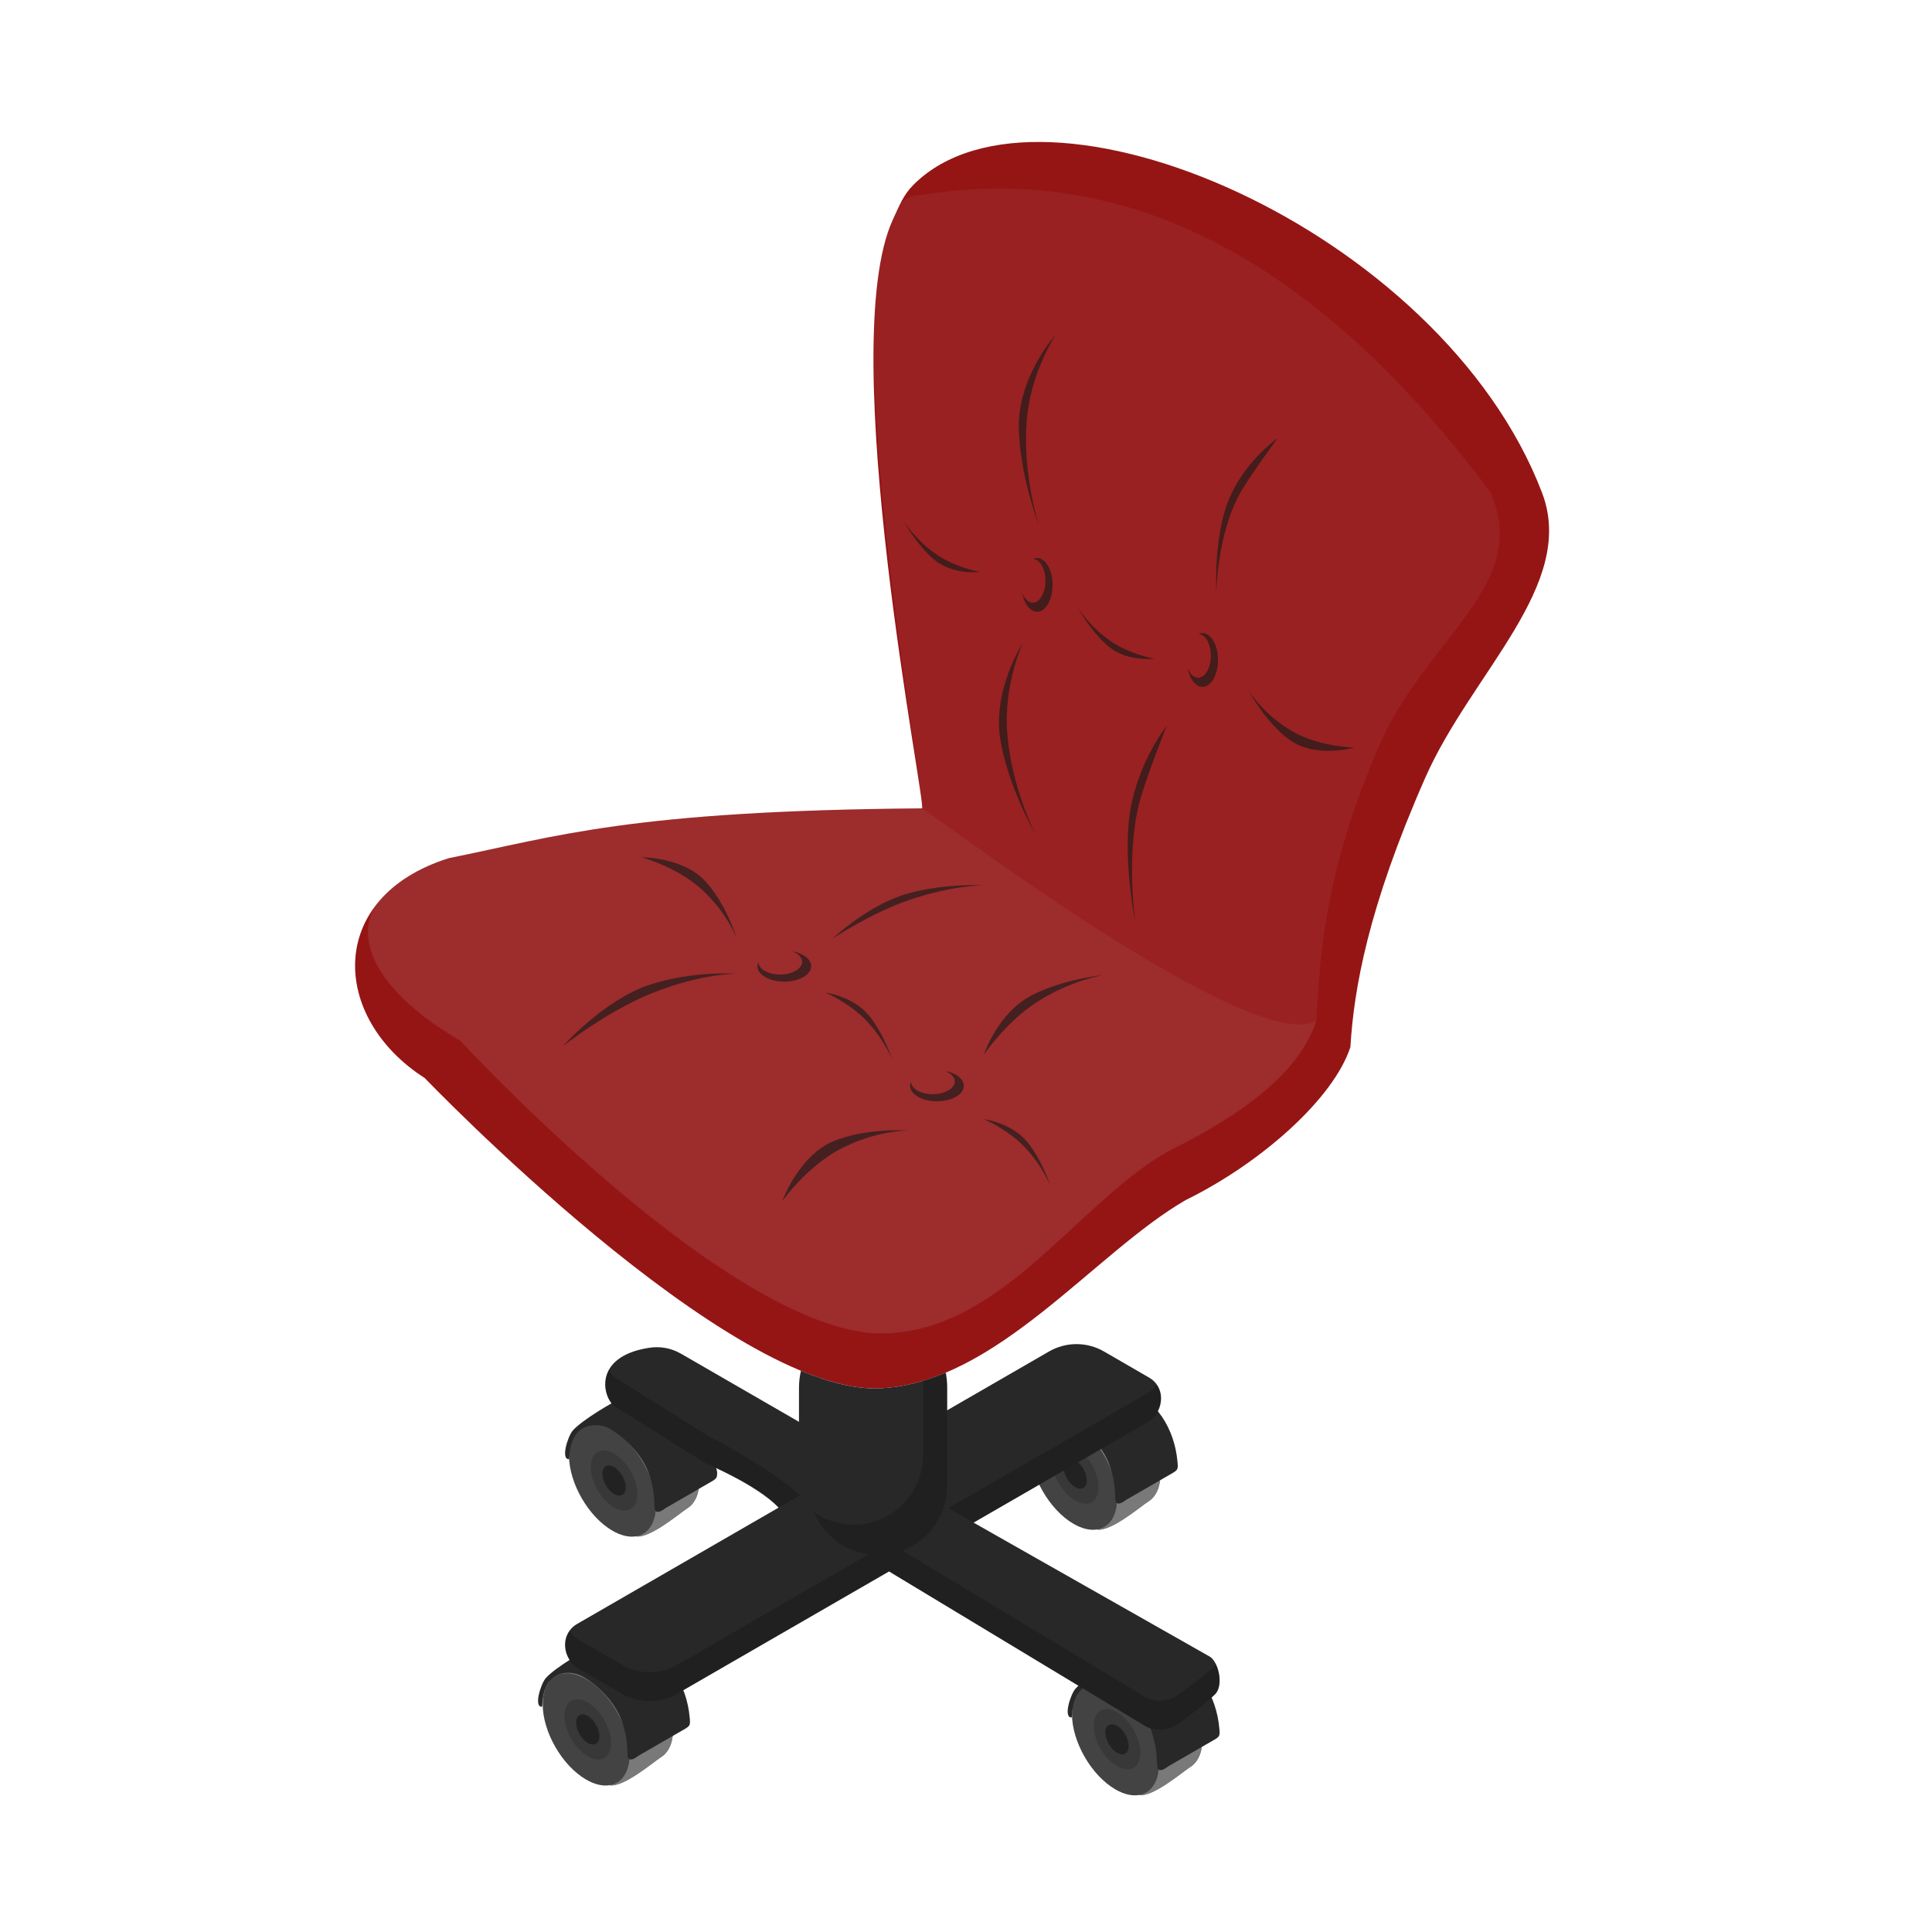
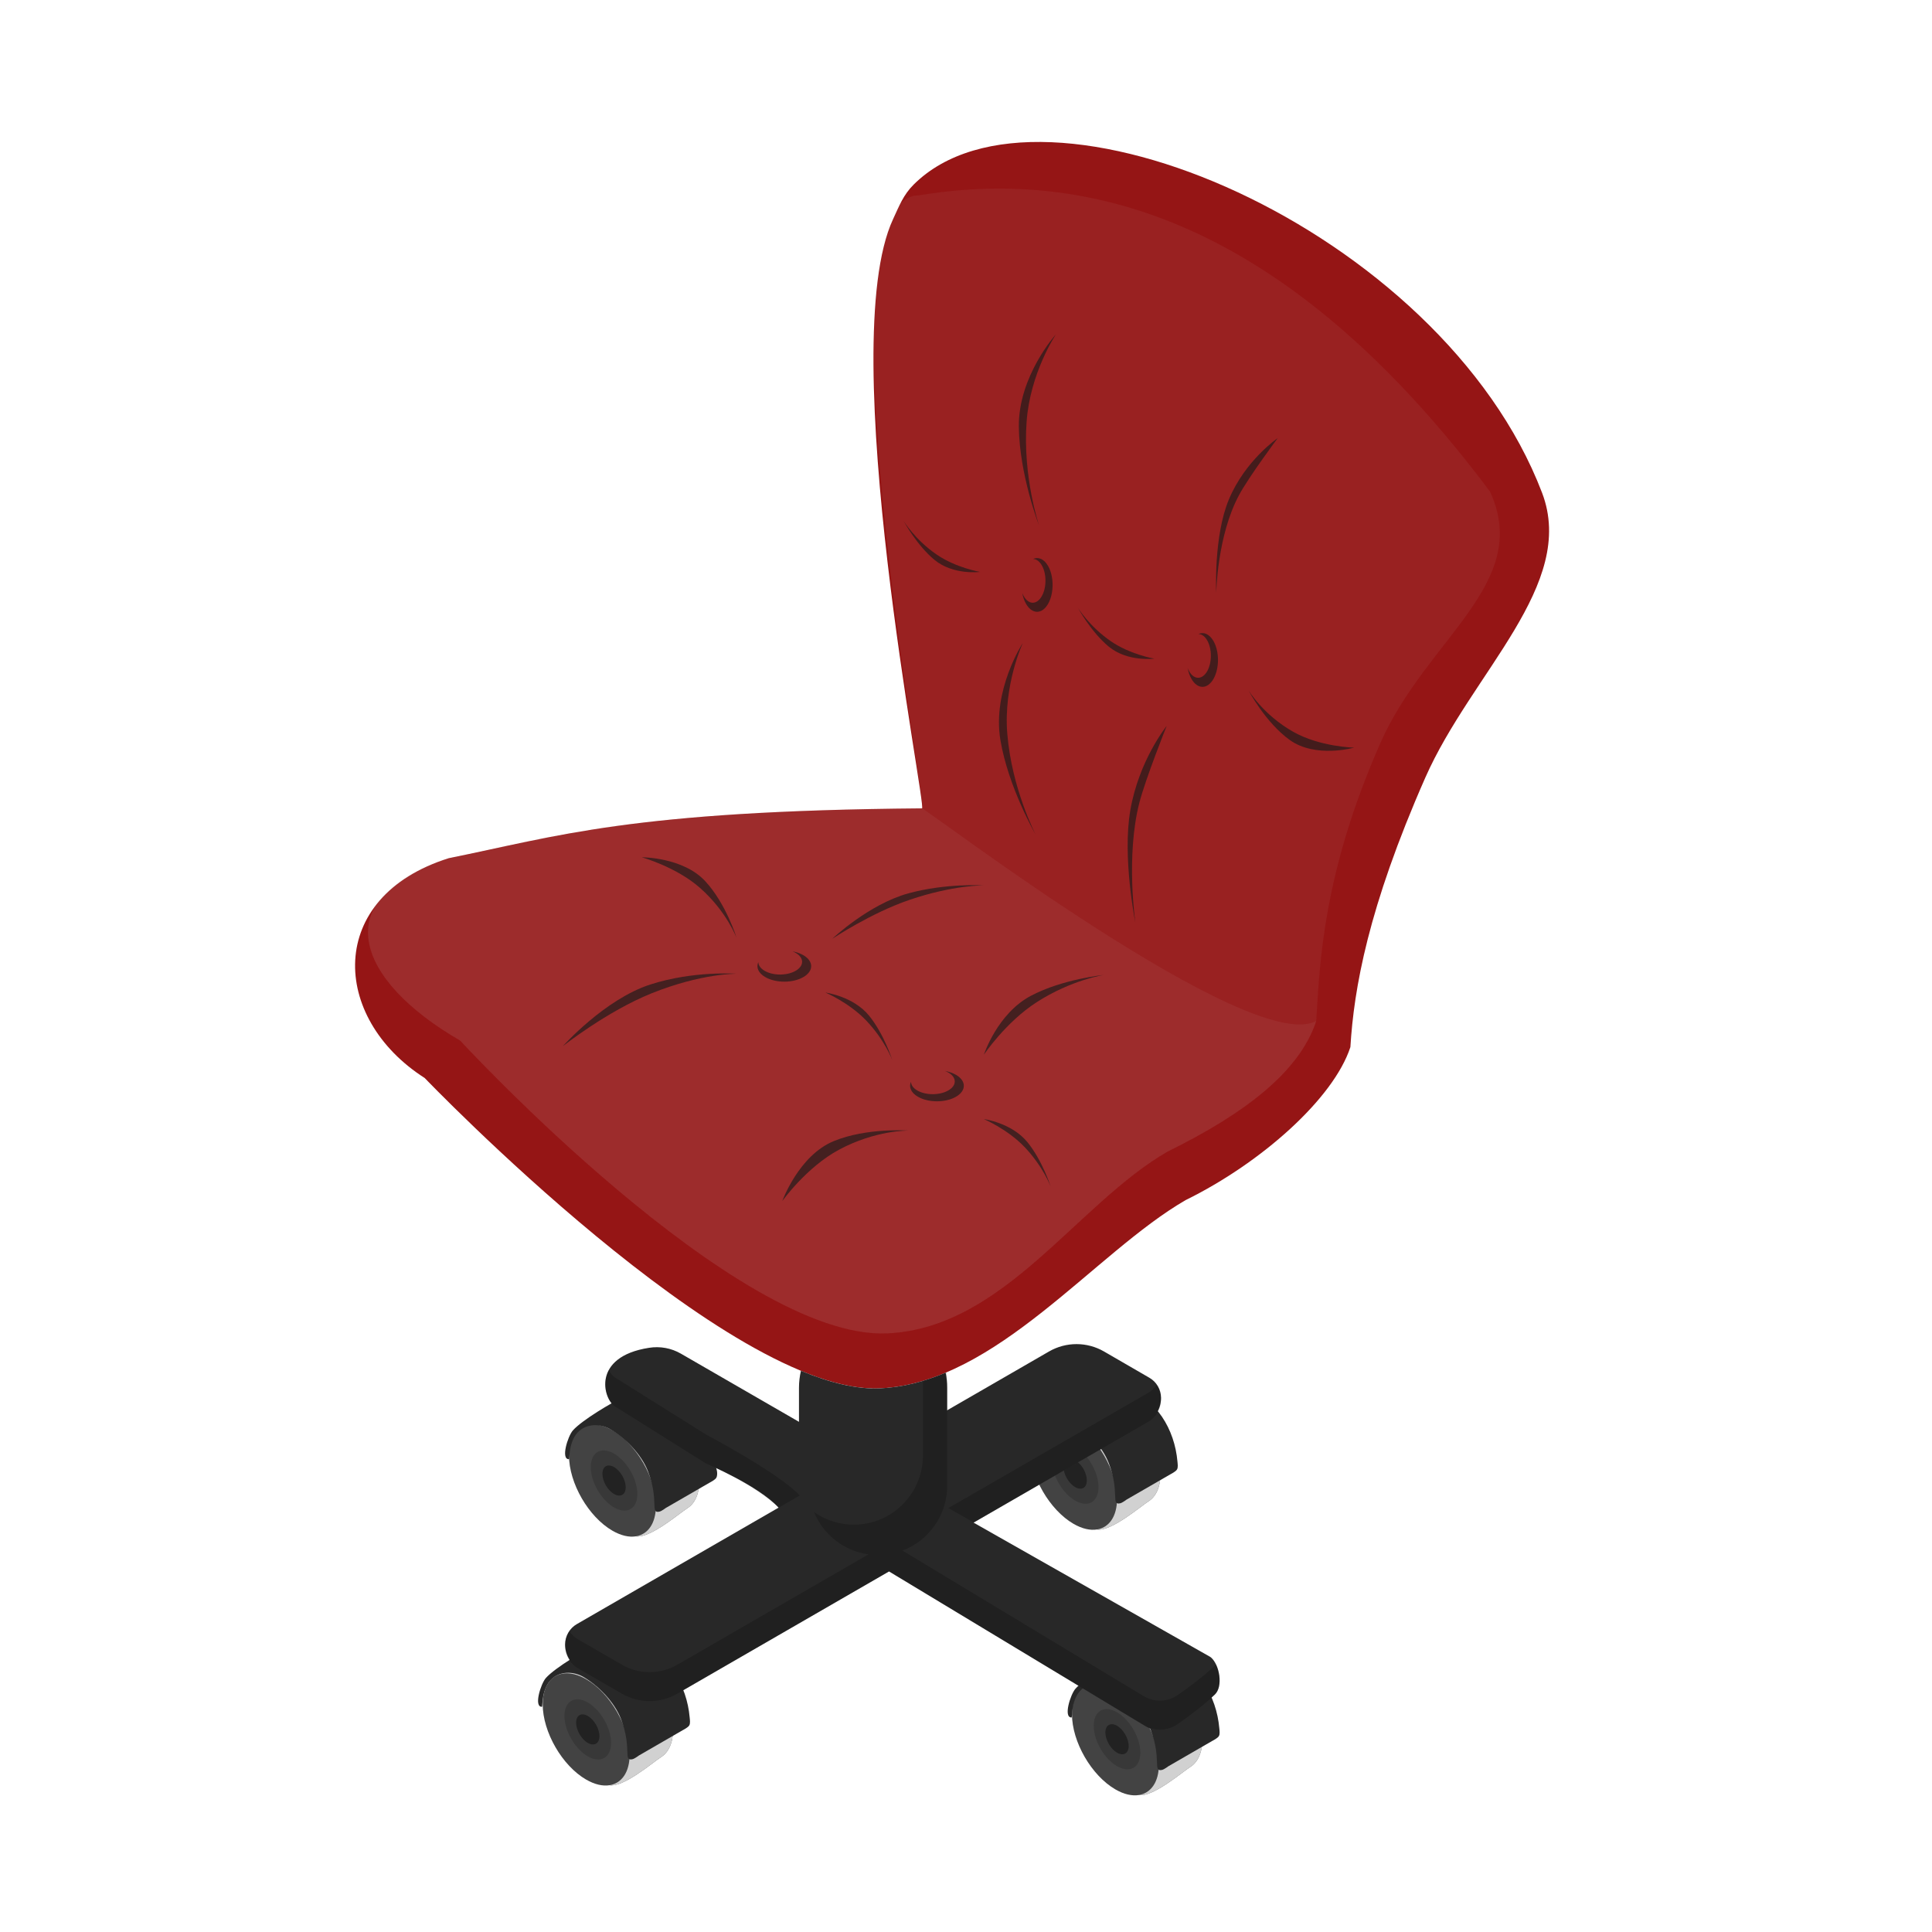
<svg xmlns="http://www.w3.org/2000/svg" width="100%" height="100%" viewBox="0 0 200 200" version="1.1" xml:space="preserve" style="fill-rule:evenodd;clip-rule:evenodd;stroke-linejoin:round;stroke-miterlimit:2;">
  <path d="M111.63,175.122c0.436,-1.059 4.045,-2.528 4.664,-2.792c1.191,-0.508 2.158,-0.953 3.675,-0.077c2.483,1.434 4.499,4.925 4.499,7.792c-0,1.395 -0.477,2.386 -1.252,2.872c-0.766,0.48 -3.876,3.159 -5.319,2.904c-0.701,0.115 -1.534,-0.065 -2.427,-0.58c-2.483,-1.434 -4.499,-4.926 -4.499,-7.793c-0,-0.992 0.241,-1.779 0.659,-2.326Z" style="fill:#282828;fill-opacity:0.87;" />
-   <path d="M111.63,175.122c0.436,-1.059 4.045,-2.528 4.664,-2.792c1.191,-0.508 2.158,-0.953 3.675,-0.077c2.483,1.434 4.499,4.925 4.499,7.792c-0,1.395 -0.477,2.386 -1.252,2.872c-0.766,0.48 -3.876,3.159 -5.319,2.904c1.246,-0.205 2.072,-1.342 2.072,-3.178c-0,-2.867 -2.016,-6.359 -4.499,-7.793c-1.625,-0.937 -3.049,-0.764 -3.84,0.272Z" style="fill:#818181;fill-opacity:0.87;" />
+   <path d="M111.63,175.122c0.436,-1.059 4.045,-2.528 4.664,-2.792c1.191,-0.508 2.158,-0.953 3.675,-0.077c2.483,1.434 4.499,4.925 4.499,7.792c-0,1.395 -0.477,2.386 -1.252,2.872c-0.766,0.48 -3.876,3.159 -5.319,2.904c1.246,-0.205 2.072,-1.342 2.072,-3.178c-0,-2.867 -2.016,-6.359 -4.499,-7.793c-1.625,-0.937 -3.049,-0.764 -3.84,0.272Z" style="fill:#e5e5e5;fill-opacity:0.87;" />
  <path d="M115.635,177.257c1.332,0.77 2.414,2.643 2.414,4.182c-0,1.538 -1.082,2.163 -2.414,1.394c-1.333,-0.77 -2.414,-2.643 -2.414,-4.182c-0,-1.538 1.081,-2.163 2.414,-1.394Z" style="fill:#282828;fill-opacity:0.4;" />
  <path d="M115.635,178.653c0.665,0.384 1.205,1.32 1.205,2.088c-0,0.768 -0.54,1.08 -1.205,0.696c-0.665,-0.384 -1.205,-1.32 -1.205,-2.088c-0,-0.768 0.54,-1.08 1.205,-0.696Z" style="fill-opacity:0.4;" />
  <path d="M56.841,174.105c0.436,-1.059 4.045,-2.528 4.664,-2.792c1.191,-0.508 2.158,-0.953 3.675,-0.077c2.483,1.434 4.499,4.926 4.499,7.793c-0,1.394 -0.477,2.386 -1.253,2.872c-0.765,0.479 -3.875,3.159 -5.319,2.903c-0.7,0.115 -1.533,-0.064 -2.426,-0.58c-2.484,-1.434 -4.499,-4.926 -4.499,-7.793c-0,-0.991 0.241,-1.779 0.659,-2.326Z" style="fill:#282828;fill-opacity:0.87;" />
-   <path d="M56.841,174.105c0.436,-1.059 4.045,-2.528 4.664,-2.792c1.191,-0.508 2.158,-0.953 3.675,-0.077c2.483,1.434 4.499,4.926 4.499,7.793c-0,1.394 -0.477,2.386 -1.253,2.872c-0.765,0.479 -3.875,3.159 -5.319,2.903c1.246,-0.205 2.073,-1.342 2.073,-3.178c-0,-2.867 -2.016,-6.359 -4.499,-7.792c-1.625,-0.938 -3.049,-0.764 -3.84,0.271Z" style="fill:#818181;fill-opacity:0.87;" />
+   <path d="M56.841,174.105c0.436,-1.059 4.045,-2.528 4.664,-2.792c1.191,-0.508 2.158,-0.953 3.675,-0.077c2.483,1.434 4.499,4.926 4.499,7.793c-0,1.394 -0.477,2.386 -1.253,2.872c-0.765,0.479 -3.875,3.159 -5.319,2.903c1.246,-0.205 2.073,-1.342 2.073,-3.178c-0,-2.867 -2.016,-6.359 -4.499,-7.792c-1.625,-0.938 -3.049,-0.764 -3.84,0.271Z" style="fill:#e5e5e5;fill-opacity:0.87;" />
  <path d="M60.845,176.241c1.333,0.769 2.415,2.643 2.415,4.181c-0,1.539 -1.082,2.163 -2.415,1.394c-1.332,-0.769 -2.414,-2.643 -2.414,-4.182c0,-1.538 1.082,-2.163 2.414,-1.393Z" style="fill:#282828;fill-opacity:0.4;" />
  <path d="M60.845,177.637c0.666,0.384 1.206,1.319 1.206,2.087c-0,0.768 -0.54,1.08 -1.206,0.696c-0.665,-0.384 -1.205,-1.319 -1.205,-2.088c0,-0.768 0.54,-1.079 1.205,-0.695Z" style="fill-opacity:0.4;" />
  <path d="M107.297,147.631c0.436,-1.059 4.046,-2.528 4.665,-2.792c1.19,-0.508 2.157,-0.953 3.674,-0.077c2.484,1.434 4.499,4.925 4.499,7.793c0,1.394 -0.476,2.386 -1.252,2.871c-0.766,0.48 -3.875,3.16 -5.319,2.904c-0.7,0.115 -1.533,-0.065 -2.427,-0.58c-2.483,-1.434 -4.499,-4.926 -4.499,-7.793c0,-0.991 0.241,-1.779 0.659,-2.326Z" style="fill:#282828;fill-opacity:0.87;" />
-   <path d="M107.297,147.631c0.436,-1.059 4.046,-2.528 4.665,-2.792c1.19,-0.508 2.157,-0.953 3.674,-0.077c2.484,1.434 4.499,4.925 4.499,7.793c0,1.394 -0.476,2.386 -1.252,2.871c-0.766,0.48 -3.875,3.16 -5.319,2.904c1.246,-0.205 2.072,-1.342 2.072,-3.178c0,-2.867 -2.016,-6.359 -4.499,-7.792c-1.624,-0.938 -3.049,-0.765 -3.84,0.271Z" style="fill:#818181;fill-opacity:0.87;" />
+   <path d="M107.297,147.631c0.436,-1.059 4.046,-2.528 4.665,-2.792c1.19,-0.508 2.157,-0.953 3.674,-0.077c2.484,1.434 4.499,4.925 4.499,7.793c0,1.394 -0.476,2.386 -1.252,2.871c-0.766,0.48 -3.875,3.16 -5.319,2.904c1.246,-0.205 2.072,-1.342 2.072,-3.178c0,-2.867 -2.016,-6.359 -4.499,-7.792c-1.624,-0.938 -3.049,-0.765 -3.84,0.271Z" style="fill:#e5e5e5;fill-opacity:0.87;" />
  <path d="M111.302,149.766c1.333,0.77 2.414,2.643 2.414,4.182c0,1.538 -1.081,2.163 -2.414,1.394c-1.332,-0.77 -2.414,-2.643 -2.414,-4.182c0,-1.538 1.082,-2.163 2.414,-1.394Z" style="fill:#282828;fill-opacity:0.4;" />
  <path d="M111.302,151.162c0.665,0.384 1.205,1.32 1.205,2.088c0,0.768 -0.54,1.08 -1.205,0.696c-0.665,-0.384 -1.205,-1.32 -1.205,-2.088c0,-0.768 0.54,-1.08 1.205,-0.696Z" style="fill-opacity:0.4;" />
  <path d="M59.562,148.341c0.436,-1.059 4.046,-2.528 4.665,-2.792c1.19,-0.508 2.157,-0.952 3.674,-0.077c2.483,1.434 4.499,4.926 4.499,7.793c0,1.394 -0.476,2.386 -1.252,2.872c-0.766,0.479 -3.875,3.159 -5.319,2.903c-0.7,0.115 -1.533,-0.064 -2.427,-0.58c-2.483,-1.434 -4.499,-4.925 -4.499,-7.793c0,-0.991 0.241,-1.779 0.659,-2.326Z" style="fill:#282828;fill-opacity:0.87;" />
-   <path d="M59.562,148.341c0.436,-1.059 4.046,-2.528 4.665,-2.792c1.19,-0.508 2.157,-0.952 3.674,-0.077c2.483,1.434 4.499,4.926 4.499,7.793c0,1.394 -0.476,2.386 -1.252,2.872c-0.766,0.479 -3.875,3.159 -5.319,2.903c1.246,-0.205 2.072,-1.342 2.072,-3.178c0,-2.867 -2.016,-6.359 -4.499,-7.792c-1.624,-0.938 -3.049,-0.764 -3.84,0.271Z" style="fill:#818181;fill-opacity:0.87;" />
+   <path d="M59.562,148.341c0.436,-1.059 4.046,-2.528 4.665,-2.792c1.19,-0.508 2.157,-0.952 3.674,-0.077c2.483,1.434 4.499,4.926 4.499,7.793c0,1.394 -0.476,2.386 -1.252,2.872c-0.766,0.479 -3.875,3.159 -5.319,2.903c1.246,-0.205 2.072,-1.342 2.072,-3.178c0,-2.867 -2.016,-6.359 -4.499,-7.792c-1.624,-0.938 -3.049,-0.764 -3.84,0.271Z" style="fill:#e5e5e5;fill-opacity:0.87;" />
  <path d="M63.567,150.477c1.333,0.769 2.414,2.643 2.414,4.181c0,1.539 -1.081,2.163 -2.414,1.394c-1.332,-0.769 -2.414,-2.643 -2.414,-4.182c-0,-1.538 1.082,-2.163 2.414,-1.393Z" style="fill:#282828;fill-opacity:0.4;" />
  <path d="M63.567,151.873c0.665,0.384 1.205,1.319 1.205,2.087c0,0.768 -0.54,1.08 -1.205,0.696c-0.665,-0.384 -1.205,-1.319 -1.205,-2.087c0,-0.769 0.54,-1.08 1.205,-0.696Z" style="fill-opacity:0.4;" />
  <path d="M68.267,156.482c-0.997,0.227 -0.018,-1.116 -1.18,-4.156c-0.699,-1.828 -2.426,-3.515 -3.918,-4.376c-0.867,-0.501 -2.226,-0.665 -3.187,0.163c-1.163,1.001 -0.997,2.939 -1.079,2.943c-0.882,0.039 -0.126,-2.378 0.397,-2.974c0.946,-1.08 4.171,-2.964 4.947,-3.296c1.494,-0.637 2.707,-1.195 4.61,-0.096c2.469,1.425 4.57,4.473 5.336,7.467c0.068,0.269 0.078,0.602 -0.042,0.822c-0.12,0.22 -0.679,0.498 -0.679,0.498l-4.546,2.625c0,-0 -0.424,0.327 -0.659,0.38Z" style="fill:#282828;" />
  <path d="M65.47,182.114c-0.998,0.227 -0.019,-1.116 -1.181,-4.156c-0.699,-1.828 -2.426,-3.515 -3.918,-4.377c-0.867,-0.5 -2.225,-0.664 -3.187,0.164c-1.163,1.001 -0.996,2.939 -1.078,2.942c-0.883,0.04 -0.126,-2.377 0.396,-2.973c0.946,-1.08 4.171,-2.965 4.948,-3.296c1.493,-0.637 2.506,-0.731 4.61,-0.096c3.152,0.95 5.044,4.143 5.335,7.467c0.024,0.277 0.079,0.601 -0.041,0.821c-0.121,0.22 -0.68,0.499 -0.68,0.499l-4.545,2.625c-0,-0 -0.425,0.327 -0.659,0.38Z" style="fill:#282828;" />
  <path d="M115.963,155.619c-0.997,0.227 -0.018,-1.116 -1.18,-4.156c-0.699,-1.829 -2.426,-3.515 -3.919,-4.377c-0.866,-0.5 -2.225,-0.664 -3.186,0.164c-1.163,1 -0.997,2.938 -1.079,2.942c-0.882,0.04 -0.126,-2.378 0.396,-2.974c0.947,-1.08 4.172,-2.964 4.948,-3.295c1.494,-0.638 2.506,-0.731 4.61,-0.097c3.152,0.951 5.044,4.144 5.336,7.468c0.024,0.276 0.078,0.601 -0.042,0.821c-0.12,0.22 -0.679,0.499 -0.679,0.499l-4.546,2.624c0,0 -0.424,0.327 -0.659,0.381Z" style="fill:#282828;" />
  <path d="M120.296,183.22c-0.998,0.227 -0.019,-1.116 -1.181,-4.156c-0.698,-1.829 -2.425,-3.515 -3.918,-4.377c-0.867,-0.5 -2.225,-0.664 -3.187,0.164c-1.163,1 -0.996,2.938 -1.078,2.942c-0.883,0.04 -0.126,-2.378 0.396,-2.974c0.946,-1.08 4.171,-2.964 4.948,-3.295c1.493,-0.638 2.506,-0.731 4.61,-0.097c3.152,0.95 5.044,4.144 5.335,7.468c0.024,0.276 0.079,0.601 -0.041,0.821c-0.121,0.22 -0.68,0.499 -0.68,0.499l-4.545,2.624c-0,0 -0.425,0.327 -0.659,0.381Z" style="fill:#282828;" />
  <path d="M94.586,19.103c-1.072,1.065 -1.498,2.212 -2.136,3.583c-6.104,13.129 3.571,61.148 2.992,60.995c-30.185,0.245 -37.76,2.896 -48.985,5.158c-12.766,4.01 -12.225,16.541 -2.494,22.755c-0,-0 31.536,32.882 47.168,32.127c12.061,-0.582 22.162,-14.034 31.614,-19.491c7.854,-3.862 15.312,-10.526 17.047,-15.837c0.366,-6.026 1.817,-14.409 7.749,-27.879c4.787,-10.87 15.729,-19.976 12.092,-29.503c-10.424,-27.304 -51.869,-45.008 -65.047,-31.908Z" style="fill:#951515;" />
  <path d="M95.16,20.218c-11.021,0.009 0.922,63.632 0.282,63.463c-30.185,0.245 -37.76,2.896 -48.985,5.158c-12.766,4.01 -9.73,12.583 1.184,18.884c0,0 28.618,31.062 44.25,30.306c12.062,-0.582 19.526,-13.362 28.978,-18.819c7.854,-3.861 13.653,-8.21 15.388,-13.52c0.366,-6.026 0.701,-15.287 6.633,-28.757c4.787,-10.87 15.722,-16.496 11.366,-26.028c-17.055,-22.769 -36.448,-34.448 -59.096,-30.687Z" style="fill:#e5e5e5;fill-opacity:0.06;" />
  <path d="M136.257,105.69c-6.782,3.682 -40.175,-21.84 -40.815,-22.009c-30.185,0.245 -37.76,2.896 -48.985,5.158c-12.766,4.01 -9.73,12.583 1.184,18.884c0,0 28.618,31.062 44.25,30.306c12.062,-0.582 19.526,-13.362 28.978,-18.819c7.854,-3.861 13.653,-8.21 15.388,-13.52Z" style="fill:#e5e5e5;fill-opacity:0.06;" />
  <path d="M82.914,141.905c-0.133,0.565 -0.204,1.155 -0.204,1.762l0,9.636c0,4.233 3.437,7.67 7.67,7.67c4.234,0 7.67,-3.437 7.67,-7.67l0,-9.636c0,-0.536 -0.055,-1.06 -0.16,-1.565c-2.186,0.917 -4.436,1.507 -6.759,1.619c-2.417,0.117 -5.214,-0.57 -8.217,-1.816Z" style="fill:#282828;" />
  <path d="M89.347,151.018c-0,0 -14.362,-8.292 -18.858,-10.887c-0.998,-0.577 -2.165,-0.791 -3.303,-0.606c-5.989,0.931 -4.723,5.315 -3.537,6.057c2.197,1.375 9.457,5.929 9.457,5.929c-0,-0 5.43,2.286 7.49,4.56c-0,-0 -16.257,9.385 -20.883,12.056c-0.752,0.434 -1.215,1.237 -1.215,2.105c-0,-0 -0,-0 -0,0c-0,1.051 0.561,2.022 1.471,2.548c1.303,0.753 3.234,1.867 4.78,2.76c1.547,0.893 3.453,0.893 5,-0c6.292,-3.633 22.284,-12.866 22.284,-12.866c0,0 20.734,12.512 26.583,16.041c0.954,0.576 2.156,0.54 3.075,-0.09c1.183,-0.816 2.823,-2.01 4.069,-3.207c0.883,-0.849 0.48,-3.074 -0.394,-3.836c-0.037,-0.031 -0.077,-0.059 -0.12,-0.083c-1.015,-0.58 -24.462,-13.877 -24.462,-13.877c0,-0 13.39,-7.731 17.928,-10.351c0.918,-0.53 1.481,-1.51 1.477,-2.57c0,-0 0,-0 0,-0.001c-0.003,-0.855 -0.46,-1.644 -1.2,-2.072c-1.204,-0.697 -3.106,-1.799 -4.699,-2.721c-1.761,-1.019 -3.931,-1.02 -5.692,-0.004c-5.97,3.447 -19.251,11.115 -19.251,11.115Z" style="fill:#282828;" />
  <path d="M89.908,160.906l-19.791,11.426c-1.775,1.025 -3.961,1.025 -5.736,0c-1.529,-0.882 -3.336,-1.926 -4.541,-2.621c-0.361,-0.209 -0.662,-0.494 -0.886,-0.829c-0.293,0.436 -0.456,0.955 -0.456,1.497c-0,0 -0,0.001 -0,0.002c-0,0.959 0.512,1.845 1.342,2.325c1.205,0.695 3.012,1.739 4.541,2.621c1.775,1.025 3.961,1.025 5.736,0c6.525,-3.767 21.916,-12.653 21.916,-12.653c0,0 20.214,12.197 26.354,15.903c1.103,0.666 2.495,0.619 3.551,-0.12c1.155,-0.809 2.66,-1.923 3.822,-3.039c0.683,-0.657 0.596,-2.137 0.118,-3.126c-0.037,0.046 -0.076,0.09 -0.118,0.131c-1.162,1.116 -2.667,2.23 -3.822,3.039c-1.056,0.739 -2.448,0.786 -3.551,0.12l-24.97,-15.068c2.707,-1.021 4.633,-3.636 4.633,-6.698l0,-10.661c0,-0.369 -0.028,-0.732 -0.082,-1.086c-0.8,0.339 -1.608,0.634 -2.425,0.878l-0,7.73c-0,3.95 -3.207,7.157 -7.158,7.157c-1.532,0 -2.951,-0.482 -4.116,-1.302c0.951,2.314 3.08,4.021 5.639,4.374Zm29.825,-17.534c-0.224,0.333 -0.523,0.617 -0.882,0.824c-4.397,2.539 -20.673,11.919 -20.673,11.919l2.617,1.484l18.056,-10.408c0.832,-0.48 1.343,-1.369 1.339,-2.33c-0,-0.001 -0,-0.001 -0,-0.002c-0.002,-0.539 -0.166,-1.054 -0.457,-1.487Zm-56.712,-1.542c-0.829,1.538 -0.086,3.305 0.628,3.752c2.197,1.375 9.457,5.929 9.457,5.929c-0,-0 4.501,1.812 7.521,4.549l2.157,-1.245c-2.06,-2.273 -9.678,-6.299 -9.678,-6.299c-0,-0 -7.26,-4.554 -9.457,-5.929c-0.223,-0.139 -0.448,-0.407 -0.628,-0.757Z" style="fill-opacity:0.21;" />
  <path d="M67.302,101.922c4.469,-1.45 8.957,-1.121 8.957,-1.121c-0,-0 -3.651,-0.051 -8.824,2.033c-4.603,1.854 -9.167,5.463 -9.167,5.463c-0,0 4.314,-4.843 9.034,-6.375Z" style="fill:#1b1b1b;fill-opacity:0.68;" />
  <path d="M94.038,92.479c3.898,-1.069 7.814,-0.827 7.814,-0.827c-0,0 -3.185,-0.037 -7.698,1.5c-4.015,1.368 -7.997,4.03 -7.997,4.03c0,-0 3.764,-3.573 7.881,-4.703Z" style="fill:#1b1b1b;fill-opacity:0.68;" />
  <path d="M86.308,118.128c3.43,-1.409 7.711,-1.09 7.711,-1.09c0,-0 -3.381,-0.05 -7.162,1.977c-3.365,1.803 -5.872,5.312 -5.872,5.312c0,0 1.699,-4.709 5.323,-6.199Z" style="fill:#1b1b1b;fill-opacity:0.68;" />
  <path d="M106.723,103.082c3.299,-1.742 7.546,-2.155 7.546,-2.155c-0,0 -3.342,0.498 -6.949,2.818c-3.21,2.064 -5.468,5.436 -5.468,5.436c-0,-0 1.386,-4.259 4.871,-6.099Z" style="fill:#1b1b1b;fill-opacity:0.68;" />
  <path d="M73.001,91.213c2.182,2.353 3.258,5.902 3.258,5.902c-0,0 -1.011,-2.743 -3.791,-5.197c-2.473,-2.184 -6.033,-3.172 -6.033,-3.172c-0,0 4.26,-0.018 6.566,2.467Z" style="fill:#1b1b1b;fill-opacity:0.68;" />
  <path d="M105.47,44.186c0.057,4.972 2.093,10.211 2.093,10.211c0,0 -1.705,-5.047 -1.289,-10.747c0.371,-5.071 3.034,-9.041 3.034,-9.041c-0,0 -3.898,4.324 -3.838,9.577Z" style="fill:#1b1b1b;fill-opacity:0.68;" />
  <path d="M127.214,51.7c-1.604,3.84 -1.308,9.662 -1.308,9.662c-0,0 0.084,-5.876 2.36,-10.114c1.014,-1.888 4.003,-5.895 4.003,-5.895c0,0 -3.36,2.291 -5.055,6.347Z" style="fill:#1b1b1b;fill-opacity:0.68;" />
  <path d="M103.562,76.611c0.822,4.904 3.639,9.768 3.639,9.768c0,-0 -2.462,-4.725 -2.927,-10.421c-0.414,-5.068 1.607,-9.4 1.607,-9.4c-0,-0 -3.186,4.872 -2.319,10.053Z" style="fill:#1b1b1b;fill-opacity:0.68;" />
  <path d="M117.014,83.85c-0.853,4.899 0.517,11.649 0.517,11.649c-0,-0 -1.009,-6.908 0.426,-12.44c0.64,-2.466 2.814,-7.904 2.814,-7.904c0,-0 -2.855,3.52 -3.757,8.695Z" style="fill:#1b1b1b;fill-opacity:0.68;" />
  <path d="M89.972,105.148c1.551,1.91 2.396,4.587 2.396,4.587c0,0 -0.773,-2.086 -2.732,-4.125c-1.743,-1.814 -4.179,-2.86 -4.179,-2.86c0,0 2.876,0.38 4.515,2.398Z" style="fill:#1b1b1b;fill-opacity:0.68;" />
  <path d="M106.366,118.244c1.552,1.91 2.397,4.588 2.397,4.588c-0,-0 -0.774,-2.086 -2.733,-4.125c-1.742,-1.814 -4.178,-2.86 -4.178,-2.86c-0,0 2.875,0.38 4.514,2.397Z" style="fill:#1b1b1b;fill-opacity:0.68;" />
  <path d="M133.521,76.607c-2.526,-1.811 -4.259,-5.119 -4.259,-5.119c0,0 1.507,2.511 4.614,4.269c2.764,1.564 6.302,1.638 6.302,1.638c-0,0 -3.99,1.125 -6.657,-0.788Z" style="fill:#1b1b1b;fill-opacity:0.68;" />
  <path d="M114.77,66.932c-1.844,-1.528 -3.182,-4.014 -3.182,-4.014c0,0 1.151,1.907 3.403,3.459c2.003,1.381 4.5,1.805 4.5,1.805c0,0 -2.773,0.363 -4.721,-1.25Z" style="fill:#1b1b1b;fill-opacity:0.68;" />
  <path d="M96.732,57.954c-1.844,-1.528 -3.182,-4.014 -3.182,-4.014c-0,0 1.15,1.907 3.402,3.459c2.004,1.38 4.5,1.805 4.5,1.805c0,-0 -2.772,0.363 -4.72,-1.25Z" style="fill:#1b1b1b;fill-opacity:0.68;" />
  <path d="M82.026,98.482c0.415,0.075 0.805,0.208 1.133,0.397c1.086,0.627 1.086,1.645 -0,2.272c-1.086,0.627 -2.849,0.627 -3.935,-0c-0.729,-0.421 -0.969,-1.018 -0.719,-1.555c0.004,0.33 0.223,0.658 0.657,0.908c0.881,0.509 2.316,0.506 3.203,-0.006c0.888,-0.513 0.893,-1.341 0.012,-1.85c-0.109,-0.063 -0.227,-0.118 -0.351,-0.166Z" style="fill:#1b1b1b;fill-opacity:0.68;" />
  <path d="M97.828,110.867c0.414,0.075 0.804,0.208 1.133,0.397c1.085,0.627 1.085,1.645 -0,2.272c-1.086,0.627 -2.85,0.627 -3.935,-0c-0.73,-0.421 -0.969,-1.018 -0.719,-1.555c0.004,0.33 0.223,0.658 0.657,0.908c0.881,0.509 2.316,0.506 3.203,-0.006c0.888,-0.513 0.893,-1.341 0.012,-1.85c-0.109,-0.063 -0.227,-0.118 -0.351,-0.166Z" style="fill:#1b1b1b;fill-opacity:0.68;" />
  <path d="M105.825,61.386c0.075,0.414 0.207,0.804 0.397,1.133c0.627,1.085 1.645,1.085 2.272,-0c0.627,-1.086 0.627,-2.85 -0,-3.936c-0.421,-0.729 -1.018,-0.968 -1.555,-0.718c0.33,0.004 0.658,0.223 0.908,0.657c0.509,0.88 0.506,2.316 -0.007,3.203c-0.512,0.888 -1.341,0.893 -1.849,0.012c-0.063,-0.109 -0.119,-0.227 -0.166,-0.351Z" style="fill:#1b1b1b;fill-opacity:0.68;" />
  <path d="M122.947,69.155c0.075,0.415 0.207,0.805 0.396,1.133c0.627,1.086 1.645,1.086 2.272,-0c0.627,-1.086 0.627,-2.849 0,-3.935c-0.421,-0.729 -1.018,-0.969 -1.555,-0.719c0.33,0.004 0.658,0.223 0.909,0.657c0.508,0.881 0.505,2.316 -0.007,3.204c-0.512,0.887 -1.341,0.892 -1.85,0.011c-0.063,-0.109 -0.118,-0.227 -0.165,-0.351Z" style="fill:#1b1b1b;fill-opacity:0.68;" />
</svg>
